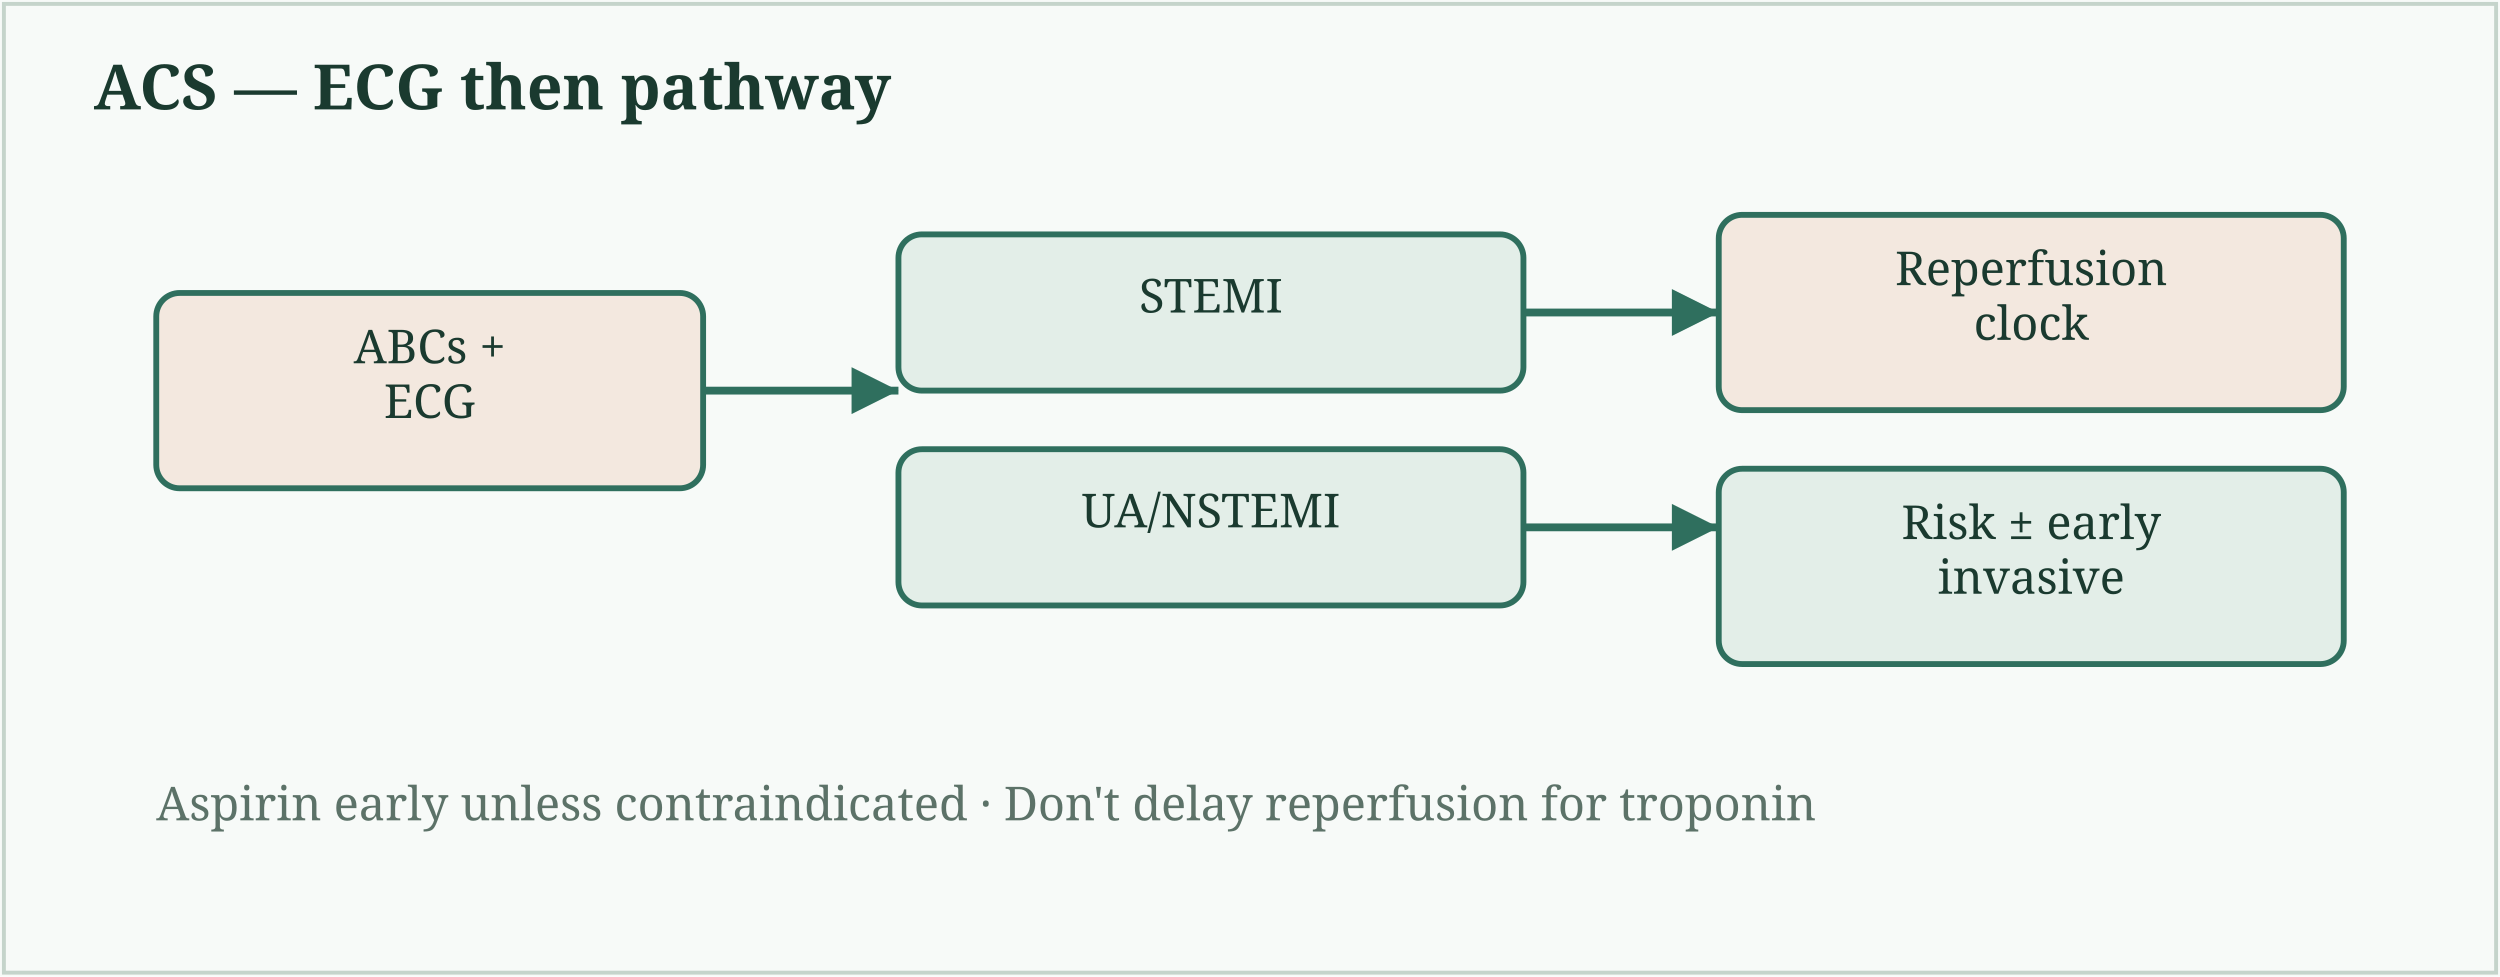
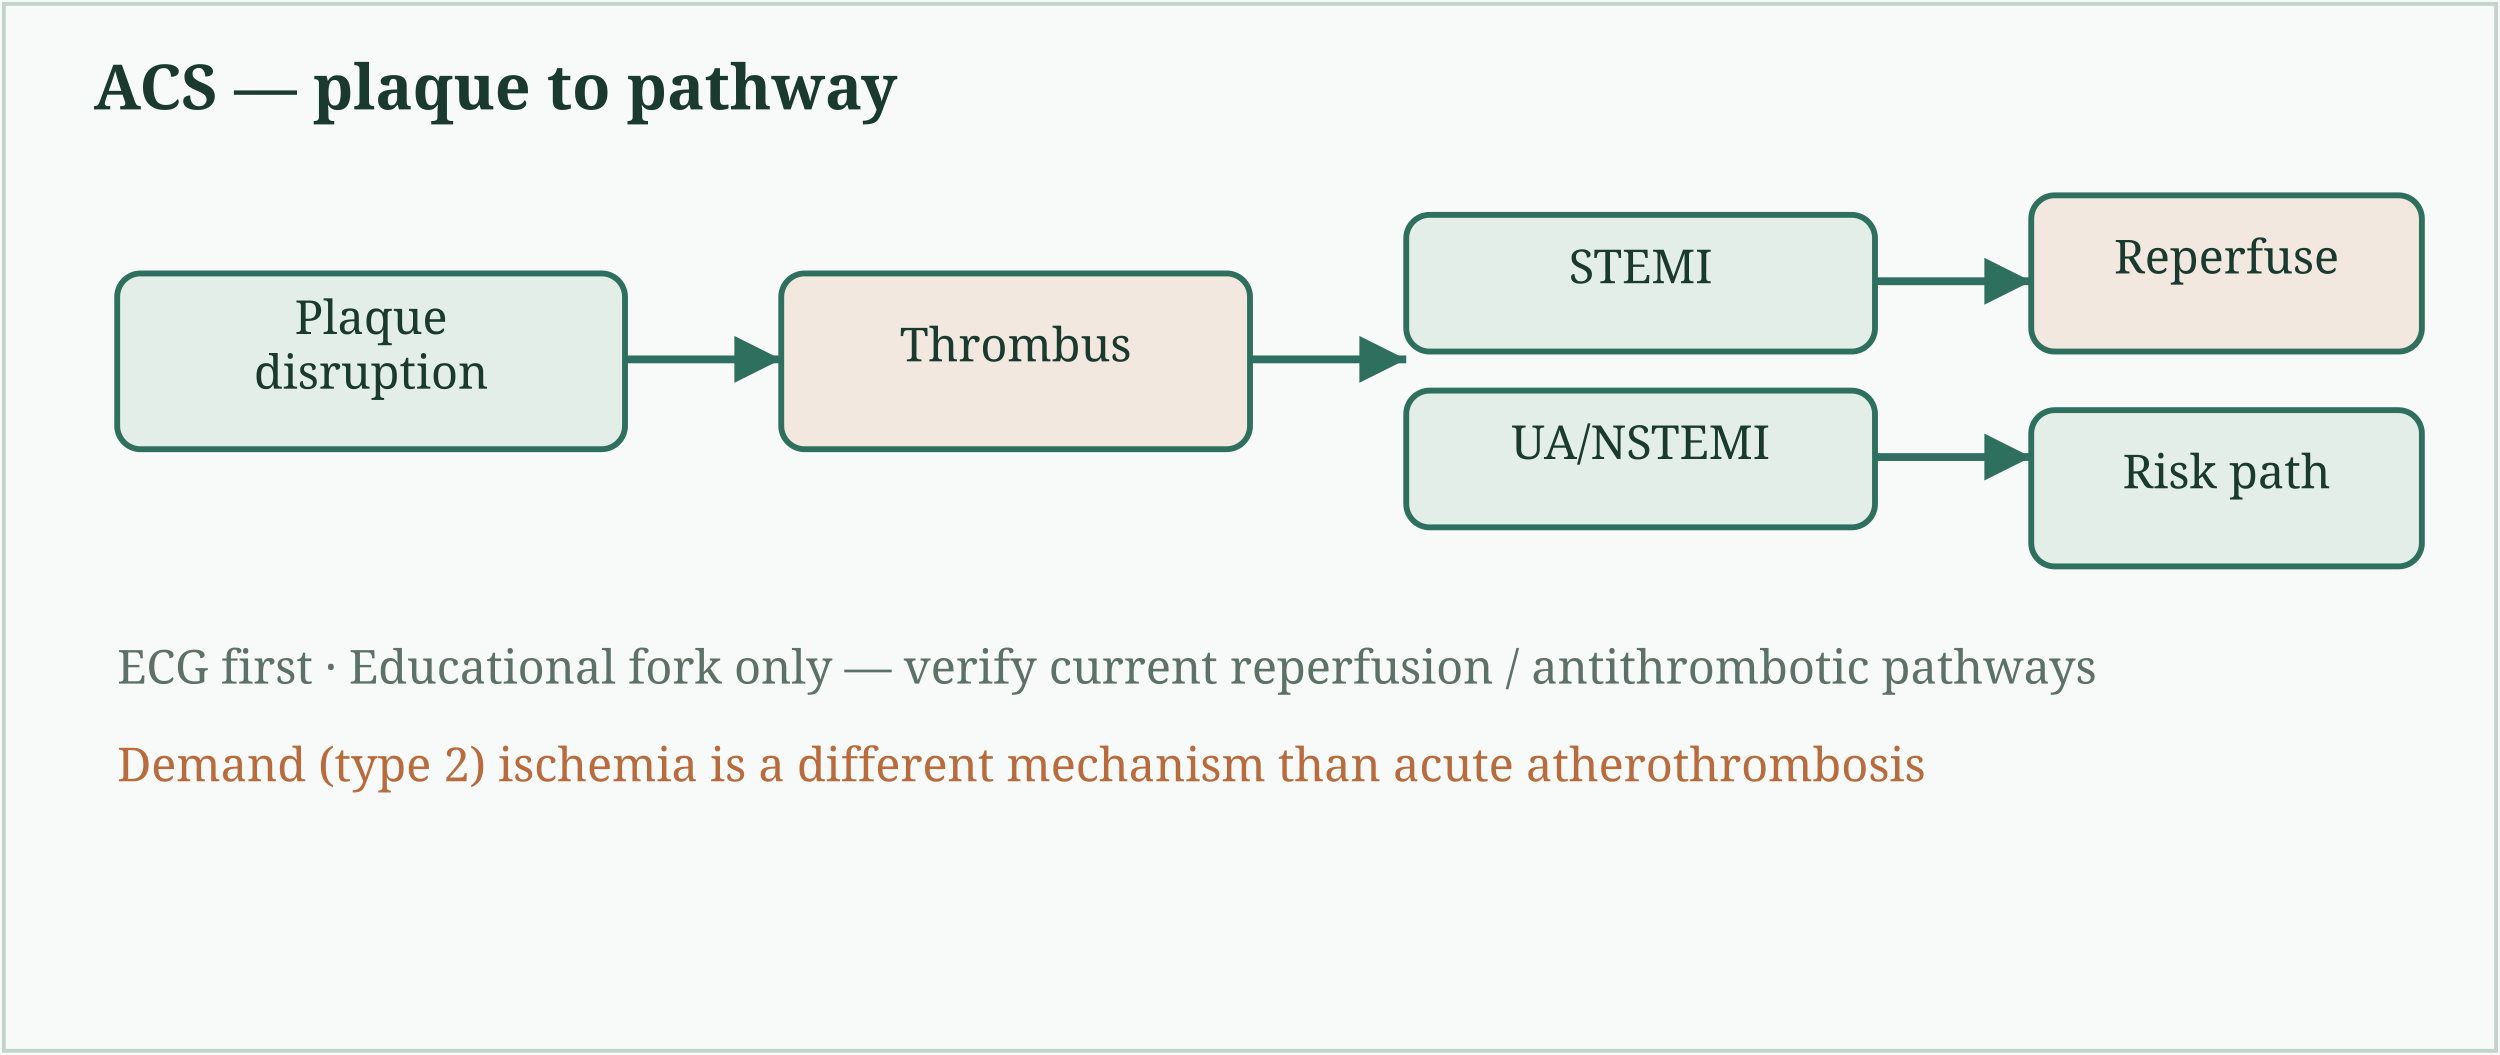
- <svg xmlns="http://www.w3.org/2000/svg" width="640" height="250" viewBox="0 0 640 250" role="img" aria-label="ACS clinical pathway">
+ <svg xmlns="http://www.w3.org/2000/svg" width="640" height="270" viewBox="0 0 640 270" role="img" aria-label="ACS plaque-to-pathway fork">
  <defs>
    <marker id="ah" markerWidth="8" markerHeight="8" refX="6" refY="3" orient="auto">
      <path d="M0,0 L6,3 L0,6 Z" fill="#2f6f5e" />
    </marker>
  </defs>
  <rect width="100%" height="100%" fill="#f7faf8" />
-   <rect x="1" y="1" width="638" height="248" fill="none" stroke="#c5d4cb" stroke-width="1" />
-   <text x="24" y="28" font-family="Georgia, serif" font-size="16" font-weight="700" fill="#1a3a2f">ACS — ECG then pathway</text>
-   <rect x="40" y="75" width="140" height="50" rx="6" fill="#f3e8df" stroke="#2f6f5e" stroke-width="1.5" />
-   <text x="110" y="93" text-anchor="middle" font-family="Georgia, serif" font-size="12" fill="#1a3a2f">ABCs +</text>
-   <text x="110" y="107" text-anchor="middle" font-family="Georgia, serif" font-size="12" fill="#1a3a2f">ECG</text>
-   <line x1="180" y1="100" x2="230" y2="100" stroke="#2f6f5e" stroke-width="2" marker-end="url(#ah)" />
-   <rect x="230" y="60" width="160" height="40" rx="6" fill="#e3eee8" stroke="#2f6f5e" stroke-width="1.5" />
-   <text x="310" y="80" text-anchor="middle" font-family="Georgia, serif" font-size="12" fill="#1a3a2f">STEMI</text>
-   <rect x="230" y="115" width="160" height="40" rx="6" fill="#e3eee8" stroke="#2f6f5e" stroke-width="1.5" />
-   <text x="310" y="135" text-anchor="middle" font-family="Georgia, serif" font-size="12" fill="#1a3a2f">UA/NSTEMI</text>
-   <line x1="390" y1="80" x2="440" y2="80" stroke="#2f6f5e" stroke-width="2" marker-end="url(#ah)" />
-   <line x1="390" y1="135" x2="440" y2="135" stroke="#2f6f5e" stroke-width="2" marker-end="url(#ah)" />
-   <rect x="440" y="55" width="160" height="50" rx="6" fill="#f3e8df" stroke="#2f6f5e" stroke-width="1.5" />
-   <text x="520" y="73" text-anchor="middle" font-family="Georgia, serif" font-size="12" fill="#1a3a2f">Reperfusion</text>
-   <text x="520" y="87" text-anchor="middle" font-family="Georgia, serif" font-size="12" fill="#1a3a2f">clock</text>
-   <rect x="440" y="120" width="160" height="50" rx="6" fill="#e3eee8" stroke="#2f6f5e" stroke-width="1.5" />
-   <text x="520" y="138" text-anchor="middle" font-family="Georgia, serif" font-size="12" fill="#1a3a2f">Risk ± early</text>
-   <text x="520" y="152" text-anchor="middle" font-family="Georgia, serif" font-size="12" fill="#1a3a2f">invasive</text>
-   <text x="40" y="210" font-family="Georgia, serif" font-size="12" fill="#5c7268">Aspirin early unless contraindicated · Don't delay reperfusion for troponin</text>
+   <rect x="1" y="1" width="638" height="268" fill="none" stroke="#c5d4cb" stroke-width="1" />
+   <text x="24" y="28" font-family="Georgia, serif" font-size="16" font-weight="700" fill="#1a3a2f">ACS — plaque to pathway</text>
+   <rect x="30" y="70" width="130" height="45" rx="6" fill="#e3eee8" stroke="#2f6f5e" stroke-width="1.5" />
+   <text x="95" y="85.5" text-anchor="middle" font-family="Georgia, serif" font-size="12" fill="#1a3a2f">Plaque</text>
+   <text x="95" y="99.5" text-anchor="middle" font-family="Georgia, serif" font-size="12" fill="#1a3a2f">disruption</text>
+   <line x1="160" y1="92" x2="200" y2="92" stroke="#2f6f5e" stroke-width="2" marker-end="url(#ah)" />
+   <rect x="200" y="70" width="120" height="45" rx="6" fill="#f3e8df" stroke="#2f6f5e" stroke-width="1.5" />
+   <text x="260" y="92.5" text-anchor="middle" font-family="Georgia, serif" font-size="12" fill="#1a3a2f">Thrombus</text>
+   <line x1="320" y1="92" x2="360" y2="92" stroke="#2f6f5e" stroke-width="2" marker-end="url(#ah)" />
+   <rect x="360" y="55" width="120" height="35" rx="6" fill="#e3eee8" stroke="#2f6f5e" stroke-width="1.5" />
+   <text x="420" y="72.5" text-anchor="middle" font-family="Georgia, serif" font-size="12" fill="#1a3a2f">STEMI</text>
+   <rect x="360" y="100" width="120" height="35" rx="6" fill="#e3eee8" stroke="#2f6f5e" stroke-width="1.5" />
+   <text x="420" y="117.5" text-anchor="middle" font-family="Georgia, serif" font-size="12" fill="#1a3a2f">UA/NSTEMI</text>
+   <line x1="480" y1="72" x2="520" y2="72" stroke="#2f6f5e" stroke-width="2" marker-end="url(#ah)" />
+   <line x1="480" y1="117" x2="520" y2="117" stroke="#2f6f5e" stroke-width="2" marker-end="url(#ah)" />
+   <rect x="520" y="50" width="100" height="40" rx="6" fill="#f3e8df" stroke="#2f6f5e" stroke-width="1.5" />
+   <text x="570" y="70" text-anchor="middle" font-family="Georgia, serif" font-size="12" fill="#1a3a2f">Reperfuse</text>
+   <rect x="520" y="105" width="100" height="40" rx="6" fill="#e3eee8" stroke="#2f6f5e" stroke-width="1.5" />
+   <text x="570" y="125" text-anchor="middle" font-family="Georgia, serif" font-size="12" fill="#1a3a2f">Risk path</text>
+   <text x="30" y="175" font-family="Georgia, serif" font-size="12" fill="#5c7268">ECG first · Educational fork only — verify current reperfusion / antithrombotic pathways</text>
+   <text x="30" y="200" font-family="Georgia, serif" font-size="12" fill="#b86b3c">Demand (type 2) ischemia is a different mechanism than acute atherothrombosis</text>
</svg>
